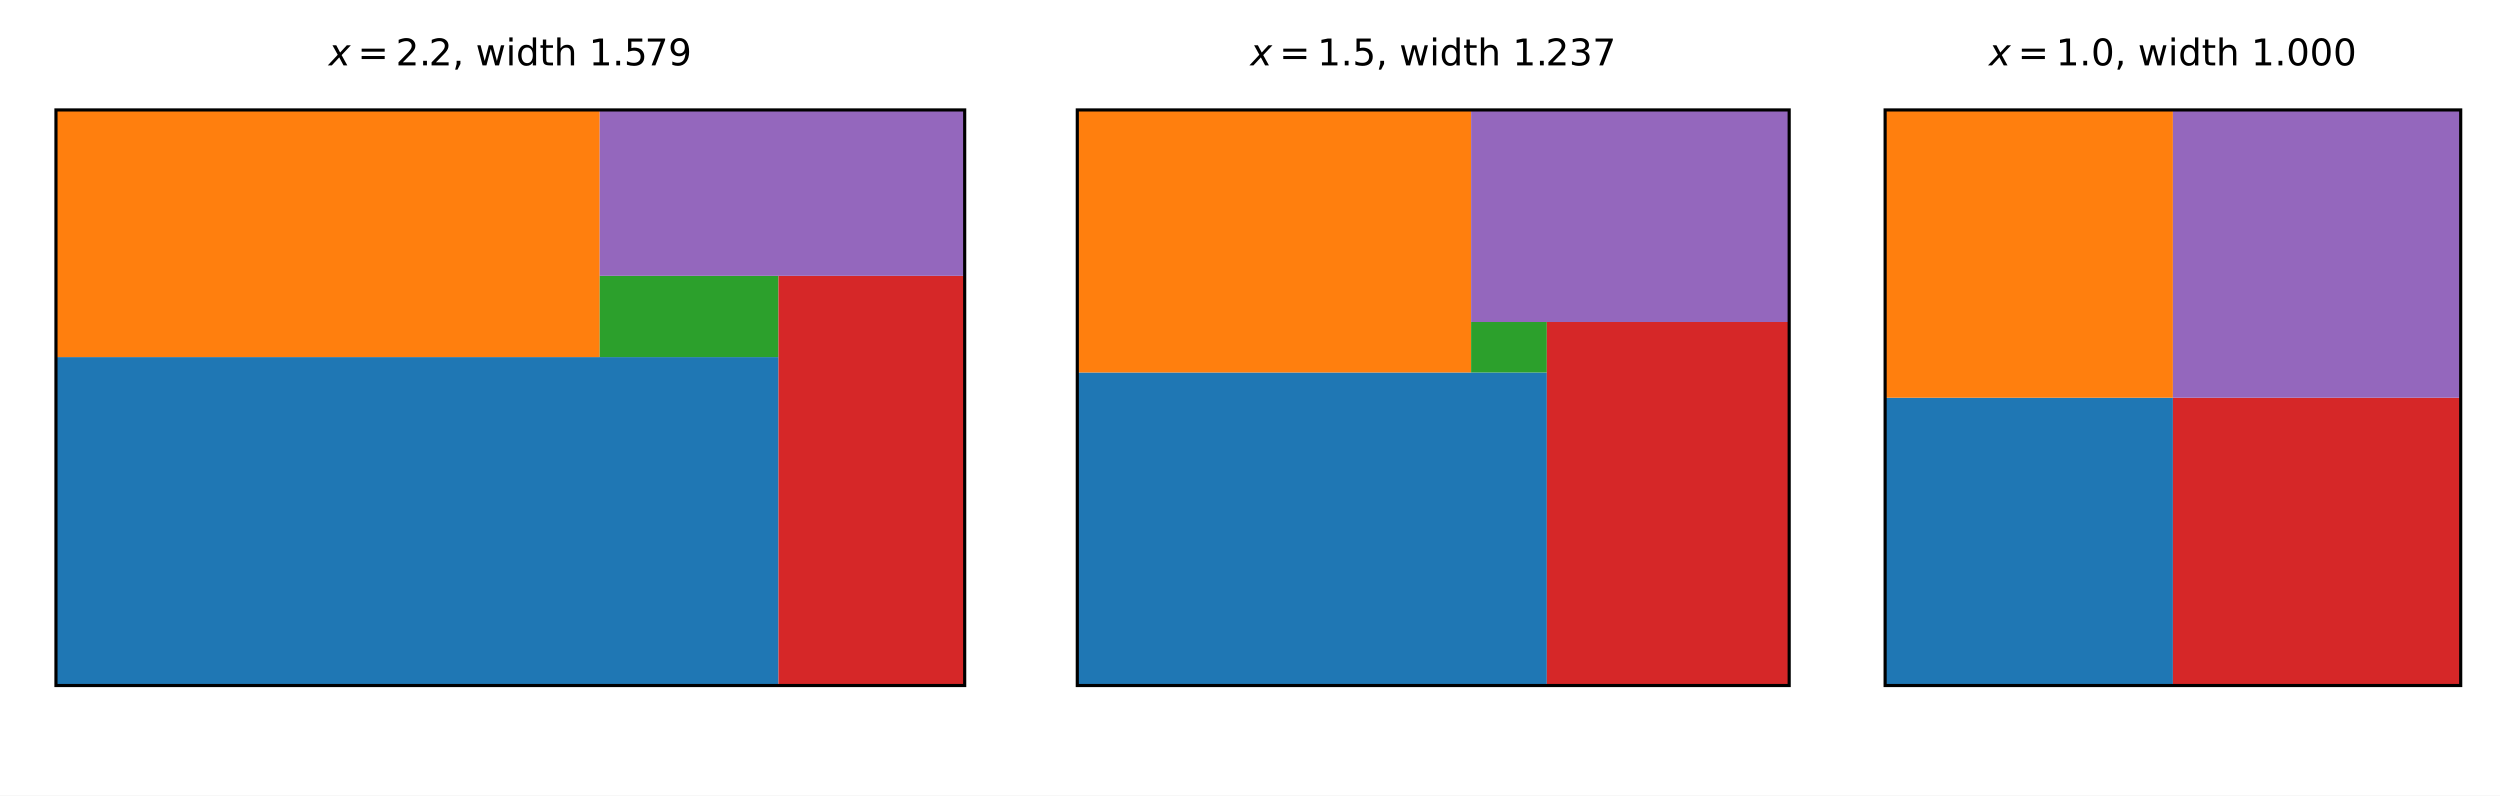
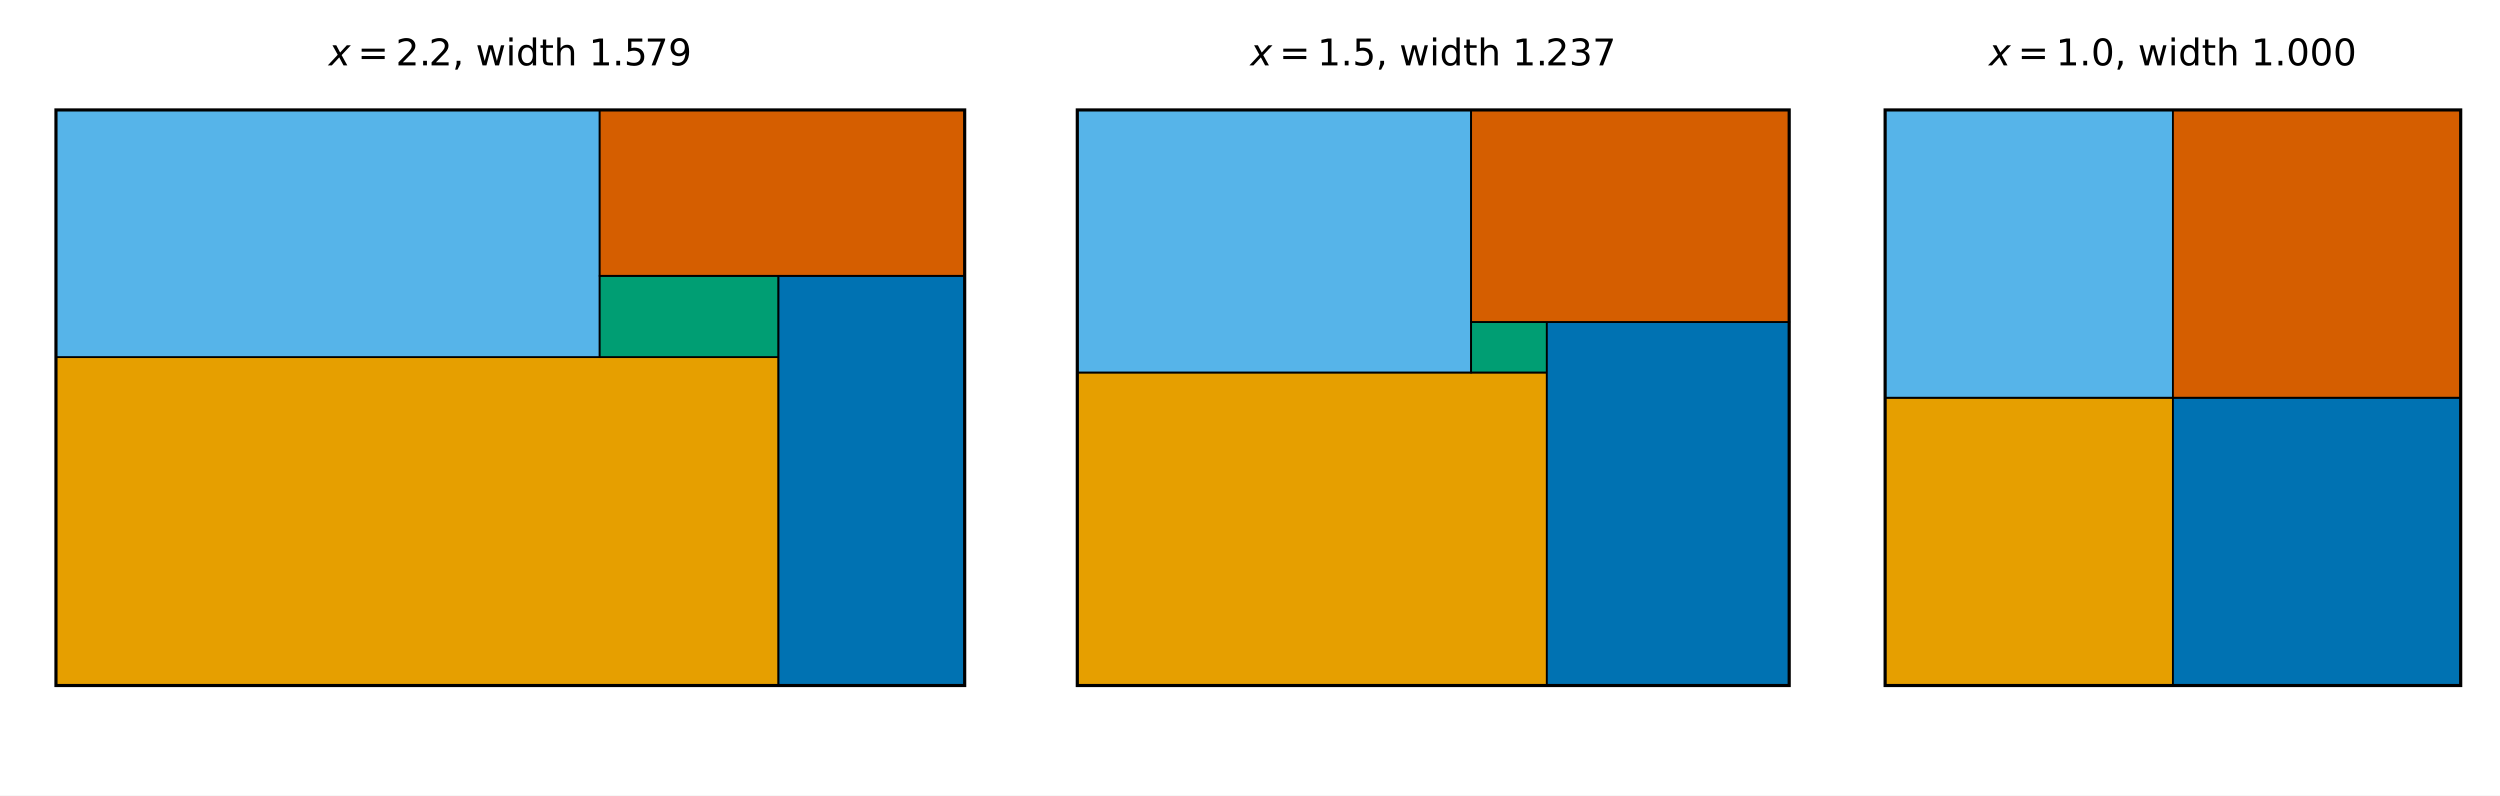
<svg xmlns="http://www.w3.org/2000/svg" xmlns:xlink="http://www.w3.org/1999/xlink" width="475.2pt" height="151.2pt" viewBox="0 0 475.2 151.2" version="1.1">
  <defs>
    <style type="text/css">*{stroke-linejoin: round; stroke-linecap: butt}</style>
  </defs>
  <g id="figure_1">
    <g id="patch_1">
      <path d="M 0 151.2  L 475.2 151.2  L 475.2 0  L 0 0  z " style="fill: #ffffff" />
    </g>
    <g id="axes_1">
      <g id="patch_2">
-         <path d="M 10.637 130.303  L 147.973 130.303  L 147.973 67.877  L 10.637 67.877  z " clip-path="url(#pa713866766)" style="fill: #1f77b4" />
+         <path d="M 10.637 130.303  L 147.973 130.303  L 147.973 67.877  L 10.637 67.877  z " clip-path="url(#p262605a60c)" style="fill: #e69f00; stroke: #000000; stroke-width: 0.35; stroke-linejoin: miter" />
      </g>
      <g id="patch_3">
-         <path d="M 10.637 67.877  L 113.993 67.877  L 113.993 20.897  L 10.637 20.897  z " clip-path="url(#pa713866766)" style="fill: #ff7f0e" />
+         <path d="M 10.637 67.877  L 113.993 67.877  L 113.993 20.897  L 10.637 20.897  z " clip-path="url(#p262605a60c)" style="fill: #56b4e9; stroke: #000000; stroke-width: 0.35; stroke-linejoin: miter" />
      </g>
      <g id="patch_4">
-         <path d="M 113.993 67.877  L 147.973 67.877  L 147.973 52.432  L 113.993 52.432  z " clip-path="url(#pa713866766)" style="fill: #2ca02c" />
+         <path d="M 113.993 67.877  L 147.973 67.877  L 147.973 52.432  L 113.993 52.432  z " clip-path="url(#p262605a60c)" style="fill: #009e73; stroke: #000000; stroke-width: 0.35; stroke-linejoin: miter" />
      </g>
      <g id="patch_5">
-         <path d="M 147.973 130.303  L 183.368 130.303  L 183.368 52.432  L 147.973 52.432  z " clip-path="url(#pa713866766)" style="fill: #d62728" />
+         <path d="M 147.973 130.303  L 183.368 130.303  L 183.368 52.432  L 147.973 52.432  z " clip-path="url(#p262605a60c)" style="fill: #0072b2; stroke: #000000; stroke-width: 0.35; stroke-linejoin: miter" />
      </g>
      <g id="patch_6">
-         <path d="M 113.993 52.432  L 183.368 52.432  L 183.368 20.897  L 113.993 20.897  z " clip-path="url(#pa713866766)" style="fill: #9467bd" />
+         <path d="M 113.993 52.432  L 183.368 52.432  L 183.368 20.897  L 113.993 20.897  z " clip-path="url(#p262605a60c)" style="fill: #d55e00; stroke: #000000; stroke-width: 0.35; stroke-linejoin: miter" />
      </g>
      <g id="patch_7">
-         <path d="M 10.637 130.303  L 183.368 130.303  L 183.368 20.897  L 10.637 20.897  L 10.637 130.303  z " clip-path="url(#pa713866766)" style="fill: none; stroke: #000000; stroke-width: 0.6; stroke-linejoin: miter" />
+         <path d="M 10.637 130.303  L 183.368 130.303  L 183.368 20.897  L 10.637 20.897  L 10.637 130.303  z " clip-path="url(#p262605a60c)" style="fill: none; stroke: #000000; stroke-width: 0.6; stroke-linejoin: miter" />
      </g>
      <g id="text_1">
        <g transform="translate(62.49253 12.42701) scale(0.07 -0.07)">
          <defs>
            <path id="DejaVuSans-Oblique-78" d="M 3841 3500  L 2234 1784  L 3219 0  L 2559 0  L 1819 1388  L 531 0  L -166 0  L 1556 1844  L 641 3500  L 1300 3500  L 1972 2234  L 3144 3500  L 3841 3500  z " transform="scale(0.015625)" />
            <path id="DejaVuSans-3d" d="M 678 2906  L 4684 2906  L 4684 2381  L 678 2381  L 678 2906  z M 678 1631  L 4684 1631  L 4684 1100  L 678 1100  L 678 1631  z " transform="scale(0.015625)" />
            <path id="DejaVuSans-32" d="M 1228 531  L 3431 531  L 3431 0  L 469 0  L 469 531  Q 828 903 1448 1529  Q 2069 2156 2228 2338  Q 2531 2678 2651 2914  Q 2772 3150 2772 3378  Q 2772 3750 2511 3984  Q 2250 4219 1831 4219  Q 1534 4219 1204 4116  Q 875 4013 500 3803  L 500 4441  Q 881 4594 1212 4672  Q 1544 4750 1819 4750  Q 2544 4750 2975 4387  Q 3406 4025 3406 3419  Q 3406 3131 3298 2873  Q 3191 2616 2906 2266  Q 2828 2175 2409 1742  Q 1991 1309 1228 531  z " transform="scale(0.015625)" />
            <path id="DejaVuSans-2e" d="M 684 794  L 1344 794  L 1344 0  L 684 0  L 684 794  z " transform="scale(0.015625)" />
            <path id="DejaVuSans-2c" d="M 750 794  L 1409 794  L 1409 256  L 897 -744  L 494 -744  L 750 256  L 750 794  z " transform="scale(0.015625)" />
            <path id="DejaVuSans-20" transform="scale(0.015625)" />
            <path id="DejaVuSans-77" d="M 269 3500  L 844 3500  L 1563 769  L 2278 3500  L 2956 3500  L 3675 769  L 4391 3500  L 4966 3500  L 4050 0  L 3372 0  L 2619 2869  L 1863 0  L 1184 0  L 269 3500  z " transform="scale(0.015625)" />
            <path id="DejaVuSans-69" d="M 603 3500  L 1178 3500  L 1178 0  L 603 0  L 603 3500  z M 603 4863  L 1178 4863  L 1178 4134  L 603 4134  L 603 4863  z " transform="scale(0.015625)" />
            <path id="DejaVuSans-64" d="M 2906 2969  L 2906 4863  L 3481 4863  L 3481 0  L 2906 0  L 2906 525  Q 2725 213 2448 61  Q 2172 -91 1784 -91  Q 1150 -91 751 415  Q 353 922 353 1747  Q 353 2572 751 3078  Q 1150 3584 1784 3584  Q 2172 3584 2448 3432  Q 2725 3281 2906 2969  z M 947 1747  Q 947 1113 1208 752  Q 1469 391 1925 391  Q 2381 391 2643 752  Q 2906 1113 2906 1747  Q 2906 2381 2643 2742  Q 2381 3103 1925 3103  Q 1469 3103 1208 2742  Q 947 2381 947 1747  z " transform="scale(0.015625)" />
            <path id="DejaVuSans-74" d="M 1172 4494  L 1172 3500  L 2356 3500  L 2356 3053  L 1172 3053  L 1172 1153  Q 1172 725 1289 603  Q 1406 481 1766 481  L 2356 481  L 2356 0  L 1766 0  Q 1100 0 847 248  Q 594 497 594 1153  L 594 3053  L 172 3053  L 172 3500  L 594 3500  L 594 4494  L 1172 4494  z " transform="scale(0.015625)" />
            <path id="DejaVuSans-68" d="M 3513 2113  L 3513 0  L 2938 0  L 2938 2094  Q 2938 2591 2744 2837  Q 2550 3084 2163 3084  Q 1697 3084 1428 2787  Q 1159 2491 1159 1978  L 1159 0  L 581 0  L 581 4863  L 1159 4863  L 1159 2956  Q 1366 3272 1645 3428  Q 1925 3584 2291 3584  Q 2894 3584 3203 3211  Q 3513 2838 3513 2113  z " transform="scale(0.015625)" />
            <path id="DejaVuSans-31" d="M 794 531  L 1825 531  L 1825 4091  L 703 3866  L 703 4441  L 1819 4666  L 2450 4666  L 2450 531  L 3481 531  L 3481 0  L 794 0  L 794 531  z " transform="scale(0.015625)" />
            <path id="DejaVuSans-35" d="M 691 4666  L 3169 4666  L 3169 4134  L 1269 4134  L 1269 2991  Q 1406 3038 1543 3061  Q 1681 3084 1819 3084  Q 2600 3084 3056 2656  Q 3513 2228 3513 1497  Q 3513 744 3044 326  Q 2575 -91 1722 -91  Q 1428 -91 1123 -41  Q 819 9 494 109  L 494 744  Q 775 591 1075 516  Q 1375 441 1709 441  Q 2250 441 2565 725  Q 2881 1009 2881 1497  Q 2881 1984 2565 2268  Q 2250 2553 1709 2553  Q 1456 2553 1204 2497  Q 953 2441 691 2322  L 691 4666  z " transform="scale(0.015625)" />
            <path id="DejaVuSans-37" d="M 525 4666  L 3525 4666  L 3525 4397  L 1831 0  L 1172 0  L 2766 4134  L 525 4134  L 525 4666  z " transform="scale(0.015625)" />
            <path id="DejaVuSans-39" d="M 703 97  L 703 672  Q 941 559 1184 500  Q 1428 441 1663 441  Q 2288 441 2617 861  Q 2947 1281 2994 2138  Q 2813 1869 2534 1725  Q 2256 1581 1919 1581  Q 1219 1581 811 2004  Q 403 2428 403 3163  Q 403 3881 828 4315  Q 1253 4750 1959 4750  Q 2769 4750 3195 4129  Q 3622 3509 3622 2328  Q 3622 1225 3098 567  Q 2575 -91 1691 -91  Q 1453 -91 1209 -44  Q 966 3 703 97  z M 1959 2075  Q 2384 2075 2632 2365  Q 2881 2656 2881 3163  Q 2881 3666 2632 3958  Q 2384 4250 1959 4250  Q 1534 4250 1286 3958  Q 1038 3666 1038 3163  Q 1038 2656 1286 2365  Q 1534 2075 1959 2075  z " transform="scale(0.015625)" />
          </defs>
          <use xlink:href="#DejaVuSans-Oblique-78" transform="translate(0 0.015625)" />
          <use xlink:href="#DejaVuSans-3d" transform="translate(78.66211 0.015625)" />
          <use xlink:href="#DejaVuSans-32" transform="translate(181.9336 0.015625)" />
          <use xlink:href="#DejaVuSans-2e" transform="translate(245.5566 0.015625)" />
          <use xlink:href="#DejaVuSans-32" transform="translate(271.8438 0.015625)" />
          <use xlink:href="#DejaVuSans-2c" transform="translate(335.4668 0.015625)" />
          <use xlink:href="#DejaVuSans-20" transform="translate(367.2539 0.015625)" />
          <use xlink:href="#DejaVuSans-77" transform="translate(399.041 0.015625)" />
          <use xlink:href="#DejaVuSans-69" transform="translate(480.8281 0.015625)" />
          <use xlink:href="#DejaVuSans-64" transform="translate(508.6113 0.015625)" />
          <use xlink:href="#DejaVuSans-74" transform="translate(572.0879 0.015625)" />
          <use xlink:href="#DejaVuSans-68" transform="translate(611.2969 0.015625)" />
          <use xlink:href="#DejaVuSans-20" transform="translate(674.6758 0.015625)" />
          <use xlink:href="#DejaVuSans-31" transform="translate(706.4629 0.015625)" />
          <use xlink:href="#DejaVuSans-2e" transform="translate(770.0859 0.015625)" />
          <use xlink:href="#DejaVuSans-35" transform="translate(801.873 0.015625)" />
          <use xlink:href="#DejaVuSans-37" transform="translate(858.2461 0.015625)" />
          <use xlink:href="#DejaVuSans-39" transform="translate(921.8691 0.015625)" />
        </g>
      </g>
    </g>
    <g id="axes_2">
      <g id="patch_8">
-         <path d="M 204.771 130.303  L 294.023 130.303  L 294.023 70.802  L 204.771 70.802  z " clip-path="url(#pa16bc9002a)" style="fill: #1f77b4" />
+         <path d="M 204.771 130.303  L 294.023 130.303  L 294.023 70.802  L 204.771 70.802  z " clip-path="url(#p37a9736dc8)" style="fill: #e69f00; stroke: #000000; stroke-width: 0.35; stroke-linejoin: miter" />
      </g>
      <g id="patch_9">
-         <path d="M 204.771 70.802  L 279.627 70.802  L 279.627 20.897  L 204.771 20.897  z " clip-path="url(#pa16bc9002a)" style="fill: #ff7f0e" />
+         <path d="M 204.771 70.802  L 279.627 70.802  L 279.627 20.897  L 204.771 20.897  z " clip-path="url(#p37a9736dc8)" style="fill: #56b4e9; stroke: #000000; stroke-width: 0.35; stroke-linejoin: miter" />
      </g>
      <g id="patch_10">
-         <path d="M 279.627 70.802  L 294.023 70.802  L 294.023 61.205  L 279.627 61.205  z " clip-path="url(#pa16bc9002a)" style="fill: #2ca02c" />
+         <path d="M 279.627 70.802  L 294.023 70.802  L 294.023 61.205  L 279.627 61.205  z " clip-path="url(#p37a9736dc8)" style="fill: #009e73; stroke: #000000; stroke-width: 0.35; stroke-linejoin: miter" />
      </g>
      <g id="patch_11">
-         <path d="M 294.023 130.303  L 340.088 130.303  L 340.088 61.205  L 294.023 61.205  z " clip-path="url(#pa16bc9002a)" style="fill: #d62728" />
+         <path d="M 294.023 130.303  L 340.088 130.303  L 340.088 61.205  L 294.023 61.205  z " clip-path="url(#p37a9736dc8)" style="fill: #0072b2; stroke: #000000; stroke-width: 0.35; stroke-linejoin: miter" />
      </g>
      <g id="patch_12">
-         <path d="M 279.627 61.205  L 340.088 61.205  L 340.088 20.897  L 279.627 20.897  z " clip-path="url(#pa16bc9002a)" style="fill: #9467bd" />
+         <path d="M 279.627 61.205  L 340.088 61.205  L 340.088 20.897  L 279.627 20.897  z " clip-path="url(#p37a9736dc8)" style="fill: #d55e00; stroke: #000000; stroke-width: 0.35; stroke-linejoin: miter" />
      </g>
      <g id="patch_13">
-         <path d="M 204.771 130.303  L 340.088 130.303  L 340.088 20.897  L 204.771 20.897  L 204.771 130.303  z " clip-path="url(#pa16bc9002a)" style="fill: none; stroke: #000000; stroke-width: 0.6; stroke-linejoin: miter" />
+         <path d="M 204.771 130.303  L 340.088 130.303  L 340.088 20.897  L 204.771 20.897  L 204.771 130.303  z " clip-path="url(#p37a9736dc8)" style="fill: none; stroke: #000000; stroke-width: 0.6; stroke-linejoin: miter" />
      </g>
      <g id="text_2">
        <g transform="translate(237.6745 12.42701) scale(0.07 -0.07)">
          <defs>
            <path id="DejaVuSans-33" d="M 2597 2516  Q 3050 2419 3304 2112  Q 3559 1806 3559 1356  Q 3559 666 3084 287  Q 2609 -91 1734 -91  Q 1441 -91 1130 -33  Q 819 25 488 141  L 488 750  Q 750 597 1062 519  Q 1375 441 1716 441  Q 2309 441 2620 675  Q 2931 909 2931 1356  Q 2931 1769 2642 2001  Q 2353 2234 1838 2234  L 1294 2234  L 1294 2753  L 1863 2753  Q 2328 2753 2575 2939  Q 2822 3125 2822 3475  Q 2822 3834 2567 4026  Q 2313 4219 1838 4219  Q 1578 4219 1281 4162  Q 984 4106 628 3988  L 628 4550  Q 988 4650 1302 4700  Q 1616 4750 1894 4750  Q 2613 4750 3031 4423  Q 3450 4097 3450 3541  Q 3450 3153 3228 2886  Q 3006 2619 2597 2516  z " transform="scale(0.015625)" />
          </defs>
          <use xlink:href="#DejaVuSans-Oblique-78" transform="translate(0 0.015625)" />
          <use xlink:href="#DejaVuSans-3d" transform="translate(78.66211 0.015625)" />
          <use xlink:href="#DejaVuSans-31" transform="translate(181.9336 0.015625)" />
          <use xlink:href="#DejaVuSans-2e" transform="translate(245.5566 0.015625)" />
          <use xlink:href="#DejaVuSans-35" transform="translate(277.3438 0.015625)" />
          <use xlink:href="#DejaVuSans-2c" transform="translate(340.9668 0.015625)" />
          <use xlink:href="#DejaVuSans-20" transform="translate(372.7539 0.015625)" />
          <use xlink:href="#DejaVuSans-77" transform="translate(404.541 0.015625)" />
          <use xlink:href="#DejaVuSans-69" transform="translate(486.3281 0.015625)" />
          <use xlink:href="#DejaVuSans-64" transform="translate(514.1113 0.015625)" />
          <use xlink:href="#DejaVuSans-74" transform="translate(577.5879 0.015625)" />
          <use xlink:href="#DejaVuSans-68" transform="translate(616.7969 0.015625)" />
          <use xlink:href="#DejaVuSans-20" transform="translate(680.1758 0.015625)" />
          <use xlink:href="#DejaVuSans-31" transform="translate(711.9629 0.015625)" />
          <use xlink:href="#DejaVuSans-2e" transform="translate(775.5859 0.015625)" />
          <use xlink:href="#DejaVuSans-32" transform="translate(801.873 0.015625)" />
          <use xlink:href="#DejaVuSans-33" transform="translate(865.4961 0.015625)" />
          <use xlink:href="#DejaVuSans-37" transform="translate(929.1191 0.015625)" />
        </g>
      </g>
    </g>
    <g id="axes_3">
      <g id="patch_14">
-         <path d="M 358.324 130.303  L 413.027 130.303  L 413.027 75.6  L 358.324 75.6  z " clip-path="url(#p154ca82326)" style="fill: #1f77b4" />
+         <path d="M 358.324 130.303  L 413.027 130.303  L 413.027 75.6  L 358.324 75.6  z " clip-path="url(#p7cc8f1e1c3)" style="fill: #e69f00; stroke: #000000; stroke-width: 0.35; stroke-linejoin: miter" />
      </g>
      <g id="patch_15">
-         <path d="M 358.324 75.6  L 413.027 75.6  L 413.027 20.897  L 358.324 20.897  z " clip-path="url(#p154ca82326)" style="fill: #ff7f0e" />
+         <path d="M 358.324 75.6  L 413.027 75.6  L 413.027 20.897  L 358.324 20.897  z " clip-path="url(#p7cc8f1e1c3)" style="fill: #56b4e9; stroke: #000000; stroke-width: 0.35; stroke-linejoin: miter" />
      </g>
      <g id="patch_16">
-         <path d="M 413.027 75.6  L 413.027 75.6  L 413.027 75.6  L 413.027 75.6  z " clip-path="url(#p154ca82326)" style="fill: #2ca02c" />
+         <path d="M 413.027 75.6  L 413.027 75.6  L 413.027 75.6  L 413.027 75.6  z " clip-path="url(#p7cc8f1e1c3)" style="fill: #009e73; stroke: #000000; stroke-width: 0.35; stroke-linejoin: miter" />
      </g>
      <g id="patch_17">
-         <path d="M 413.027 130.303  L 467.73 130.303  L 467.73 75.6  L 413.027 75.6  z " clip-path="url(#p154ca82326)" style="fill: #d62728" />
+         <path d="M 413.027 130.303  L 467.73 130.303  L 467.73 75.6  L 413.027 75.6  z " clip-path="url(#p7cc8f1e1c3)" style="fill: #0072b2; stroke: #000000; stroke-width: 0.35; stroke-linejoin: miter" />
      </g>
      <g id="patch_18">
-         <path d="M 413.027 75.6  L 467.73 75.6  L 467.73 20.897  L 413.027 20.897  z " clip-path="url(#p154ca82326)" style="fill: #9467bd" />
+         <path d="M 413.027 75.6  L 467.73 75.6  L 467.73 20.897  L 413.027 20.897  z " clip-path="url(#p7cc8f1e1c3)" style="fill: #d55e00; stroke: #000000; stroke-width: 0.35; stroke-linejoin: miter" />
      </g>
      <g id="patch_19">
-         <path d="M 358.324 130.303  L 467.73 130.303  L 467.73 20.897  L 358.324 20.897  L 358.324 130.303  z " clip-path="url(#p154ca82326)" style="fill: none; stroke: #000000; stroke-width: 0.6; stroke-linejoin: miter" />
+         <path d="M 358.324 130.303  L 467.73 130.303  L 467.73 20.897  L 358.324 20.897  L 358.324 130.303  z " clip-path="url(#p7cc8f1e1c3)" style="fill: none; stroke: #000000; stroke-width: 0.6; stroke-linejoin: miter" />
      </g>
      <g id="text_3">
        <g transform="translate(378.062 12.42701) scale(0.07 -0.07)">
          <defs>
            <path id="DejaVuSans-30" d="M 2034 4250  Q 1547 4250 1301 3770  Q 1056 3291 1056 2328  Q 1056 1369 1301 889  Q 1547 409 2034 409  Q 2525 409 2770 889  Q 3016 1369 3016 2328  Q 3016 3291 2770 3770  Q 2525 4250 2034 4250  z M 2034 4750  Q 2819 4750 3233 4129  Q 3647 3509 3647 2328  Q 3647 1150 3233 529  Q 2819 -91 2034 -91  Q 1250 -91 836 529  Q 422 1150 422 2328  Q 422 3509 836 4129  Q 1250 4750 2034 4750  z " transform="scale(0.015625)" />
          </defs>
          <use xlink:href="#DejaVuSans-Oblique-78" transform="translate(0 0.015625)" />
          <use xlink:href="#DejaVuSans-3d" transform="translate(78.66211 0.015625)" />
          <use xlink:href="#DejaVuSans-31" transform="translate(181.9336 0.015625)" />
          <use xlink:href="#DejaVuSans-2e" transform="translate(245.5566 0.015625)" />
          <use xlink:href="#DejaVuSans-30" transform="translate(277.3438 0.015625)" />
          <use xlink:href="#DejaVuSans-2c" transform="translate(340.9668 0.015625)" />
          <use xlink:href="#DejaVuSans-20" transform="translate(372.7539 0.015625)" />
          <use xlink:href="#DejaVuSans-77" transform="translate(404.541 0.015625)" />
          <use xlink:href="#DejaVuSans-69" transform="translate(486.3281 0.015625)" />
          <use xlink:href="#DejaVuSans-64" transform="translate(514.1113 0.015625)" />
          <use xlink:href="#DejaVuSans-74" transform="translate(577.5879 0.015625)" />
          <use xlink:href="#DejaVuSans-68" transform="translate(616.7969 0.015625)" />
          <use xlink:href="#DejaVuSans-20" transform="translate(680.1758 0.015625)" />
          <use xlink:href="#DejaVuSans-31" transform="translate(711.9629 0.015625)" />
          <use xlink:href="#DejaVuSans-2e" transform="translate(775.5859 0.015625)" />
          <use xlink:href="#DejaVuSans-30" transform="translate(807.373 0.015625)" />
          <use xlink:href="#DejaVuSans-30" transform="translate(870.9961 0.015625)" />
          <use xlink:href="#DejaVuSans-30" transform="translate(934.6191 0.015625)" />
        </g>
      </g>
    </g>
  </g>
  <defs>
-     <clipPath id="pa713866766">
+     <clipPath id="p262605a60c">
      <rect x="2" y="15.427" width="190.005" height="120.346" />
    </clipPath>
-     <clipPath id="pa16bc9002a">
+     <clipPath id="p37a9736dc8">
      <rect x="198.005" y="15.427" width="148.849" height="120.346" />
    </clipPath>
-     <clipPath id="p154ca82326">
+     <clipPath id="p7cc8f1e1c3">
      <rect x="352.854" y="15.427" width="120.346" height="120.346" />
    </clipPath>
  </defs>
</svg>
